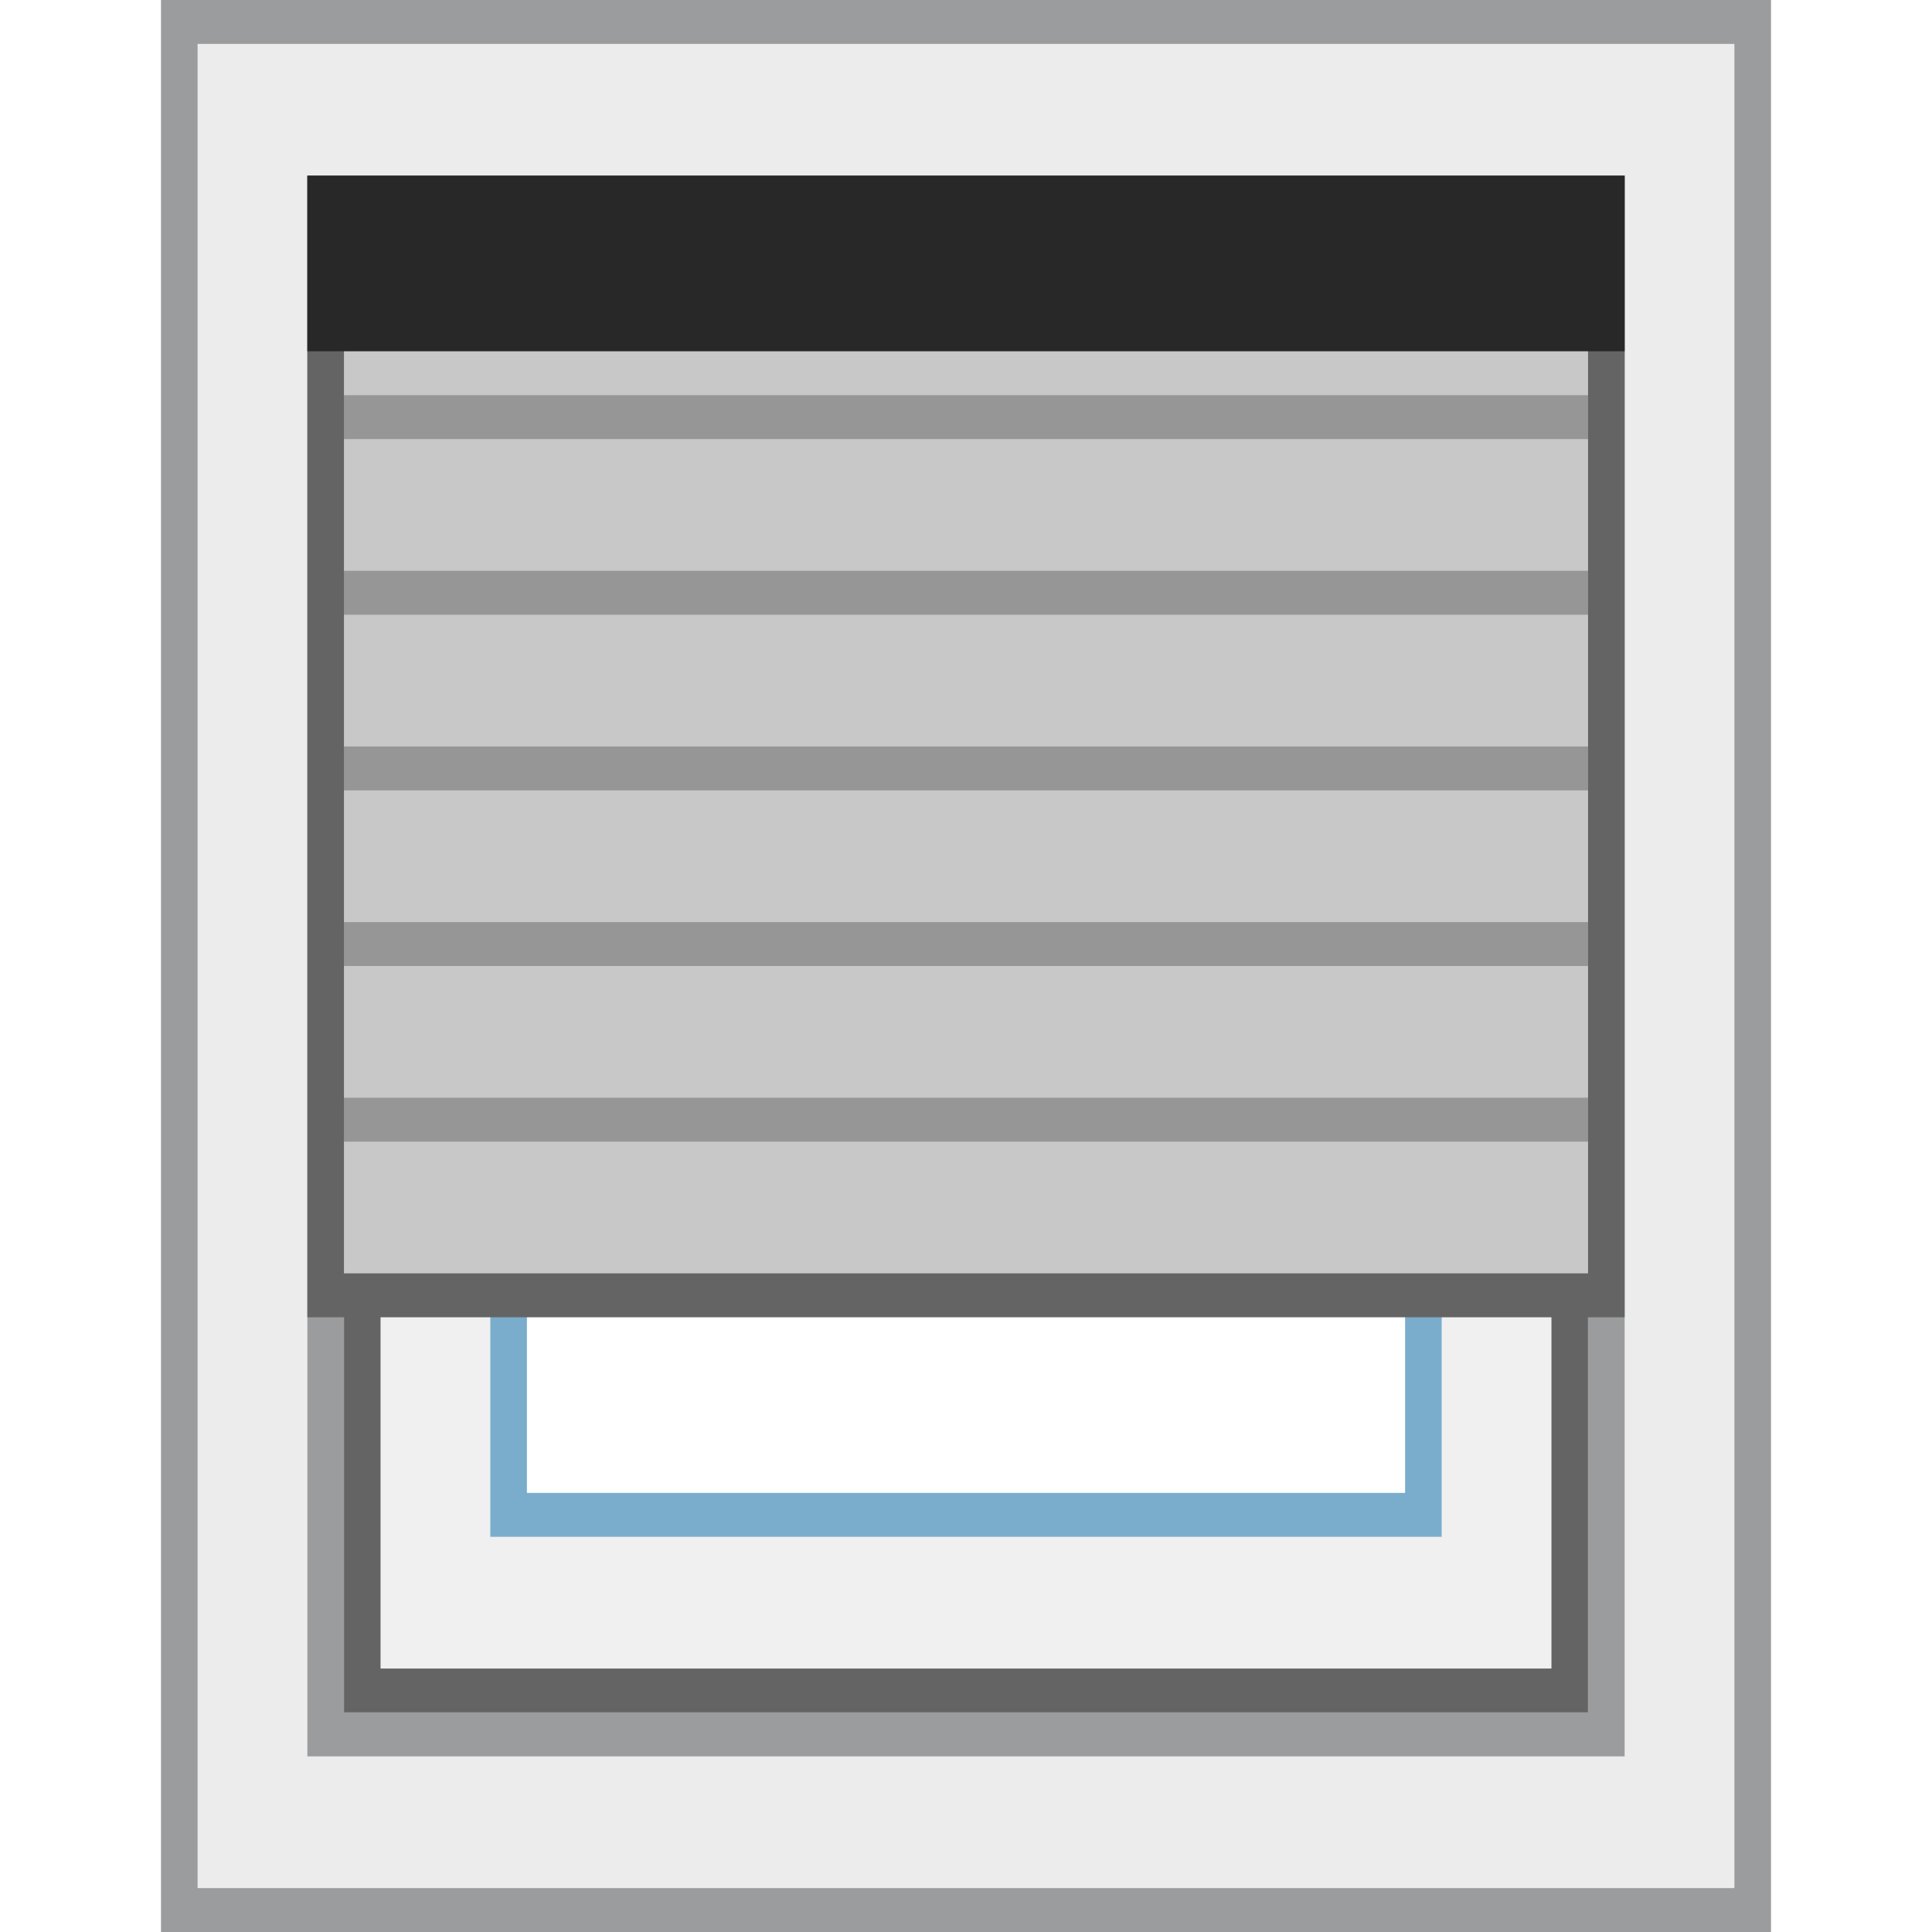
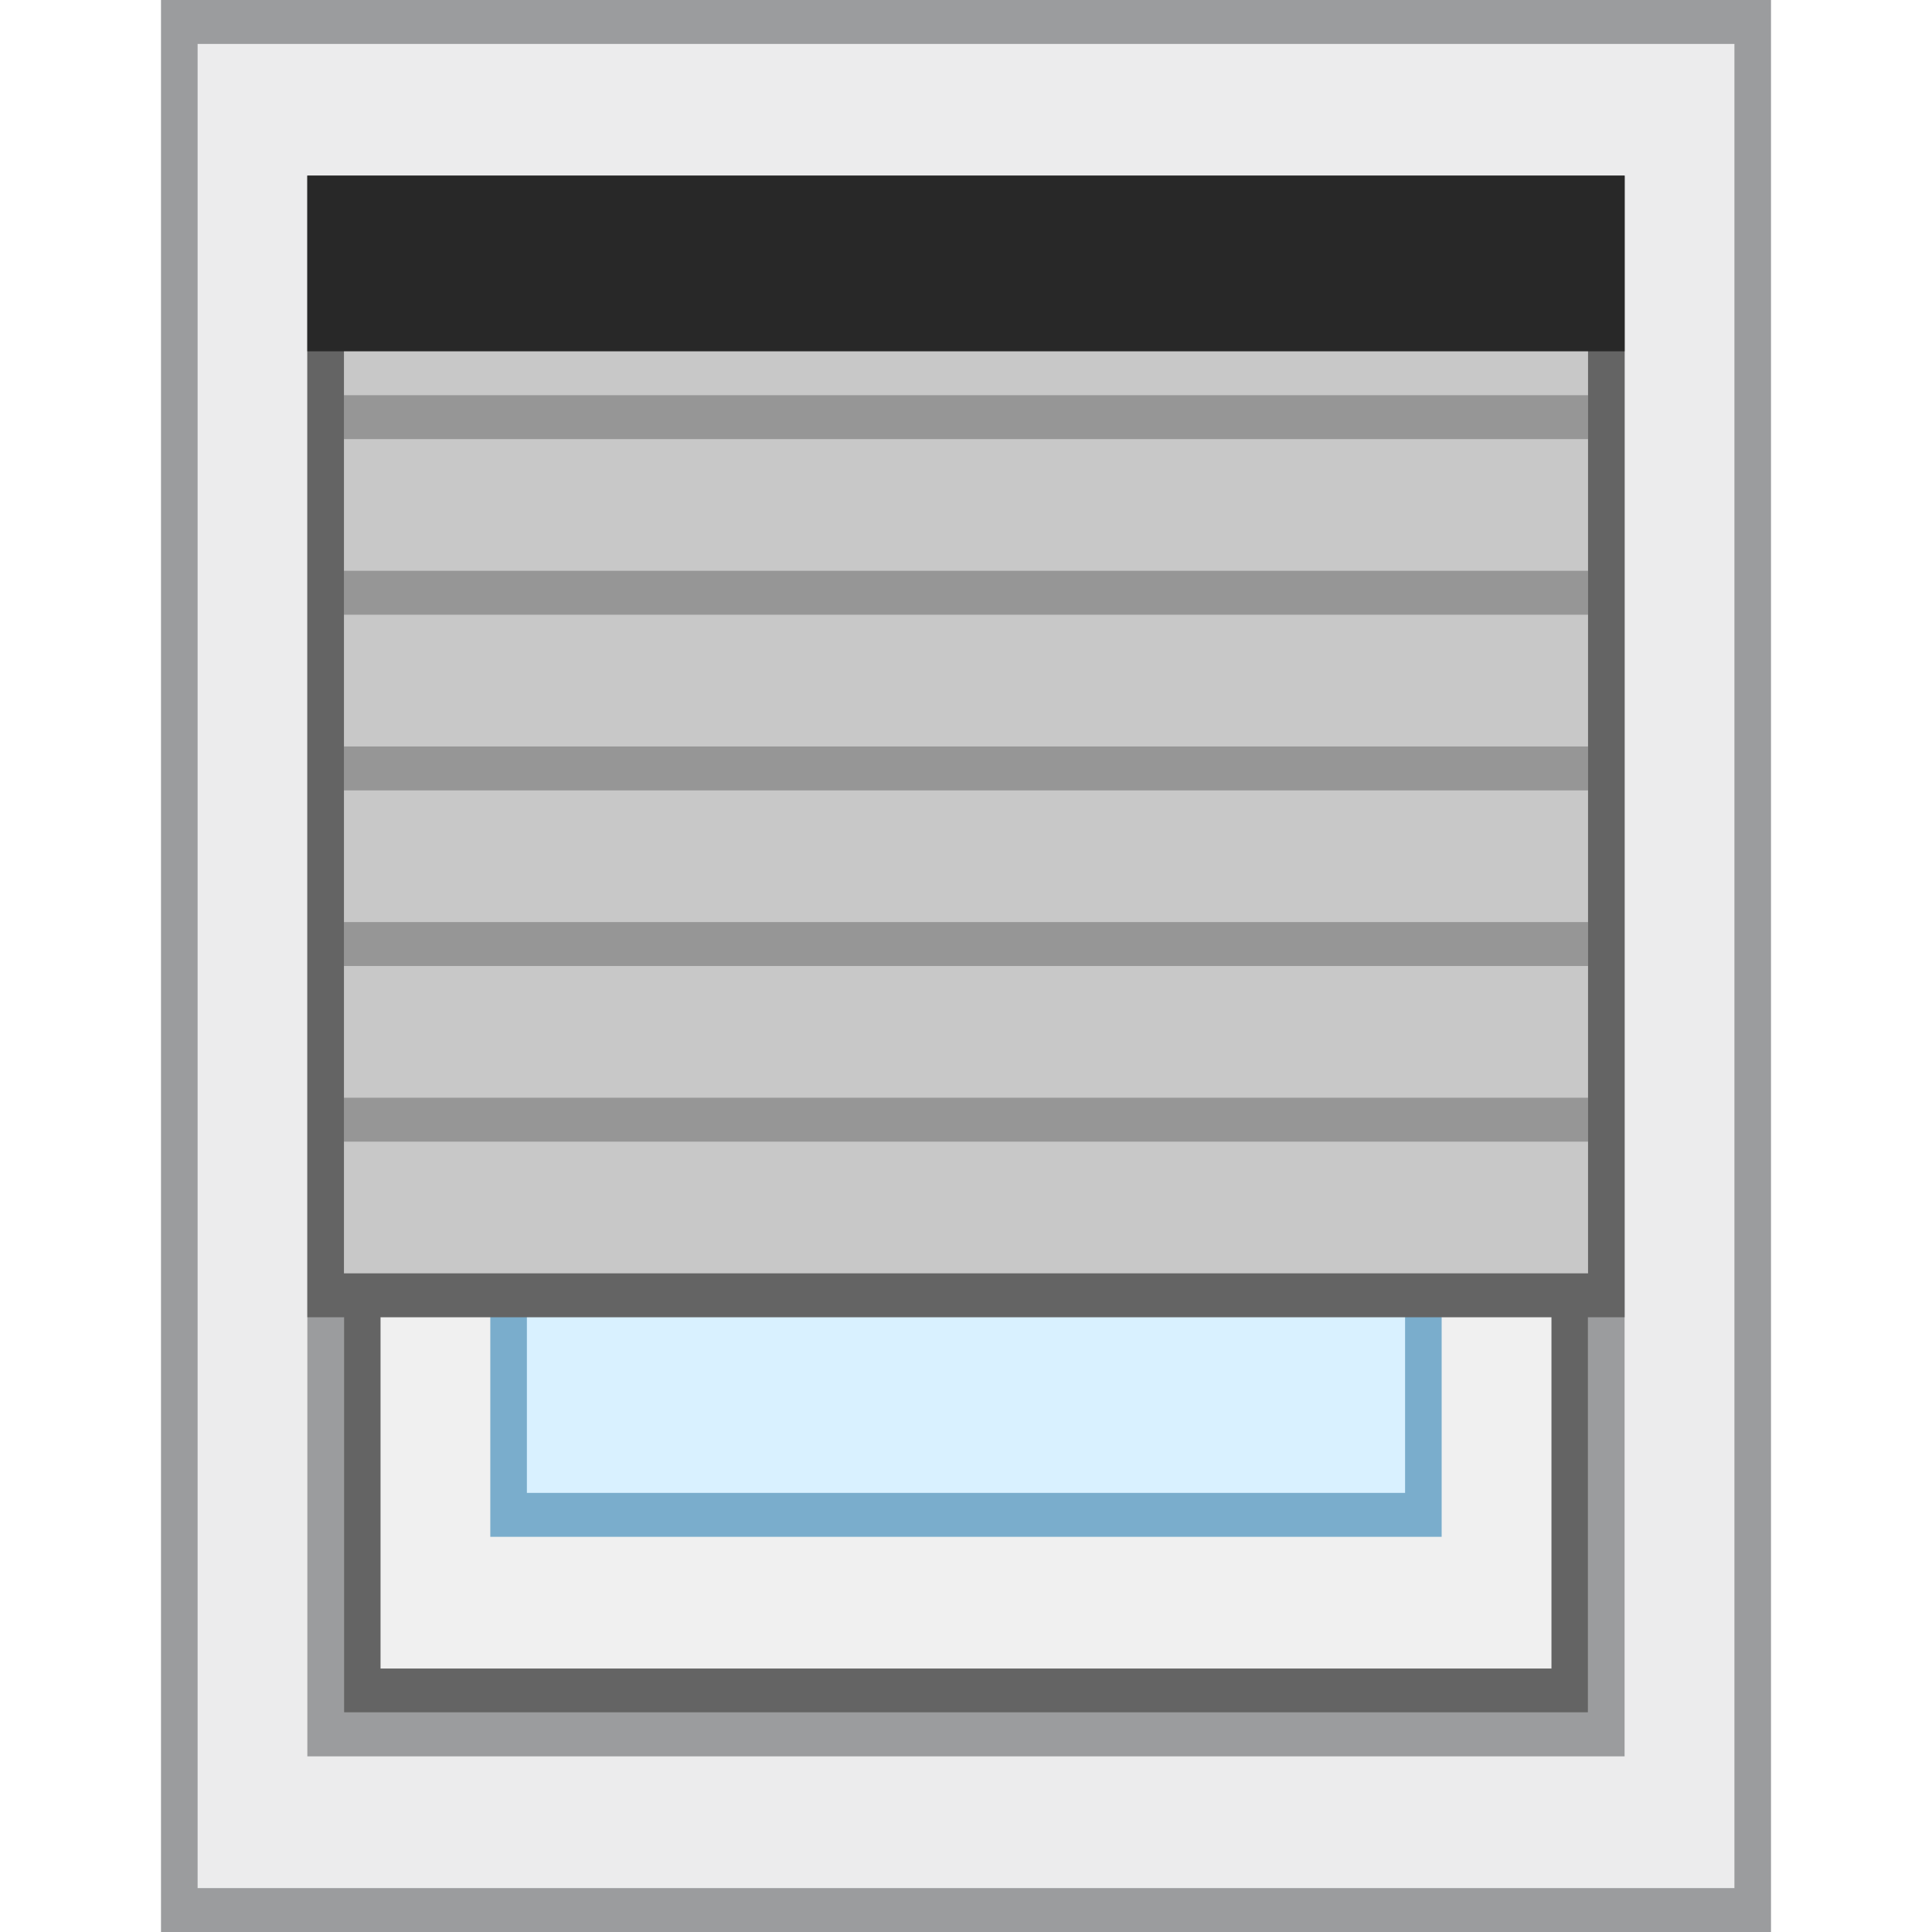
<svg xmlns="http://www.w3.org/2000/svg" viewBox="0 0 60 60" id="svg366" version="1.1" width="64" height="64">
  <defs id="defs398" />
-   <g id="g837" transform="matrix(1.136364,0,0,1.136364,-6.363637,-6.363637)">
-     <path id="path368" d="m 15.5,12.2 v 39.6 h 33 V 12.2 Z m 4,4.8 h 25 v 30 h -25 z" style="fill:#f0f0f0;stroke-width:1.095" />
-     <path id="path370" style="fill:#646464;stroke-width:1.095" d="M 48,12.8 V 51.2 H 16 V 12.8 h 32 m 1,-1.2 H 15 v 40.8 h 34 z" />
-     <path id="path374" style="fill:#7aadcc;stroke-width:1.095" d="M 44,17.6 V 46.4 H 20 V 17.6 h 24 m 1,-1.2 H 19 v 31.2 h 26 z" />
-     <path id="path376" style="fill:#ececed;stroke-width:1.095" d="M 10.5,57.8 V 6.2 h 43 v 51.6 h -43 m 4,-4.8 h 35 V 11 h -35 v 42" />
-     <path id="path378" style="fill:#9b9c9e;stroke-width:1.095" d="M 53,6.8 V 57.2 H 11 V 6.8 H 53 M 14,53.6 h 1 34 1 V 52.4 11.6 10.4 H 49 15 14 v 1.2 40.8 1.2 M 54,5.6 H 10 V 58.4 H 54 Z M 15,52.4 V 11.6 H 49 V 52.4 H 15" />
-     <path id="path380" style="fill:#c8c8c8;stroke-width:1.095" d="m 14.5,11 h 35 v 30 h -35 z" />
-     <path id="path382" style="fill:#646464;stroke-width:1.095" d="M 49,11.6 V 40.4 H 15 V 11.6 h 34 m 1,-1.2 H 14 v 31.2 h 36 z" />
-     <path id="path384" style="opacity:0.25;stroke-width:1.095" d="m 15,16.4 h 34 v 1.2 H 15 Z" />
-     <path id="path386" style="opacity:0.25;stroke-width:1.095" d="m 15,21.2 h 34 v 1.2 H 15 Z" />
-     <path id="path388" style="opacity:0.25;stroke-width:1.095" d="m 15,26 h 34 v 1.2 H 15 Z" />
-     <path id="path390" style="opacity:0.25;stroke-width:1.095" d="M 15,30.8 H 49 V 32 H 15 Z" />
-     <path id="path392" style="opacity:0.25;stroke-width:1.095" d="m 15,35.6 h 34 v 1.2 H 15 Z" />
-     <path id="path394" style="fill:#282828;stroke-width:1.095" d="m 14,10.4 h 36 v 4.8 H 14 Z" />
+   <g id="g4165">
+     <path id="path6-3" style="fill:#d9f1ff;stroke-width:1.095" d="m 15.668,13.209 28.409,0 0,34.091 -28.409,0 z" />
+     <path id="path368" d="m 11.25,7.5 0,45 37.5,0 0,-45 z m 4.545,5.455 28.409,0 0,34.091 -28.409,0 z" style="fill:#f0f0f0;stroke-width:1.095" />
+     <path id="path370" style="fill:#646464;stroke-width:1.095" d="m 48.182,8.182 0,43.636 -36.364,0 0,-43.636 36.364,0 m 1.136,-1.364 -38.636,0 0,46.364 38.636,0 z" />
+     <path id="path374" style="fill:#7aadcc;stroke-width:1.095" d="m 43.636,13.636 0,32.727 -27.273,0 0,-32.727 27.273,0 m 1.136,-1.364 -29.545,0 0,35.455 29.545,0 z" />
+     <path id="path376" style="fill:#ececed;stroke-width:1.095" d="m 5.568,59.318 0,-58.636 48.864,0 0,58.636 -48.864,0 m 4.545,-5.455 39.773,0 0,-47.727 -39.773,0 0,47.727" />
+     <path id="path378" style="fill:#9b9c9e;stroke-width:1.095" d="m 53.864,1.364 0,57.273 -47.727,0 0,-57.273 47.727,0 M 9.545,54.545 l 1.136,0 38.636,0 1.136,0 0,-1.364 0,-46.364 0,-1.364 -1.136,0 -38.636,0 -1.136,0 0,1.364 0,46.364 0,1.364 M 55,-5.4000001e-7 l -50,0 0,60 50,0 z M 10.682,53.182 l 0,-46.364 38.636,0 0,46.364 -38.636,0" />
+     <path id="path380" style="fill:#c8c8c8;stroke-width:1.095" d="m 10.114,6.136 39.773,0 0,34.091 -39.773,0 z" />
+     <path id="path382" style="fill:#646464;stroke-width:1.095" d="m 49.318,6.818 0,32.727 -38.636,0 0,-32.727 38.636,0 m 1.136,-1.364 -40.909,0 0,35.455 40.909,0 z" />
+     <path id="path384" style="opacity:0.25;stroke-width:1.095" d="m 10.682,12.273 38.636,0 0,1.364 -38.636,0 z" />
+     <path id="path386" style="opacity:0.25;stroke-width:1.095" d="m 10.682,17.727 38.636,0 0,1.364 -38.636,0 z" />
+     <path id="path388" style="opacity:0.25;stroke-width:1.095" d="m 10.682,23.182 38.636,0 0,1.364 -38.636,0 z" />
+     <path id="path390" style="opacity:0.25;stroke-width:1.095" d="m 10.682,28.636 38.636,0 0,1.364 -38.636,0 z" />
+     <path id="path392" style="opacity:0.25;stroke-width:1.095" d="m 10.682,34.091 38.636,0 0,1.364 -38.636,0 z" />
+     <path id="path394" style="fill:#282828;stroke-width:1.095" d="m 9.545,5.455 40.909,0 0,5.455 -40.909,0 z" />
  </g>
</svg>
